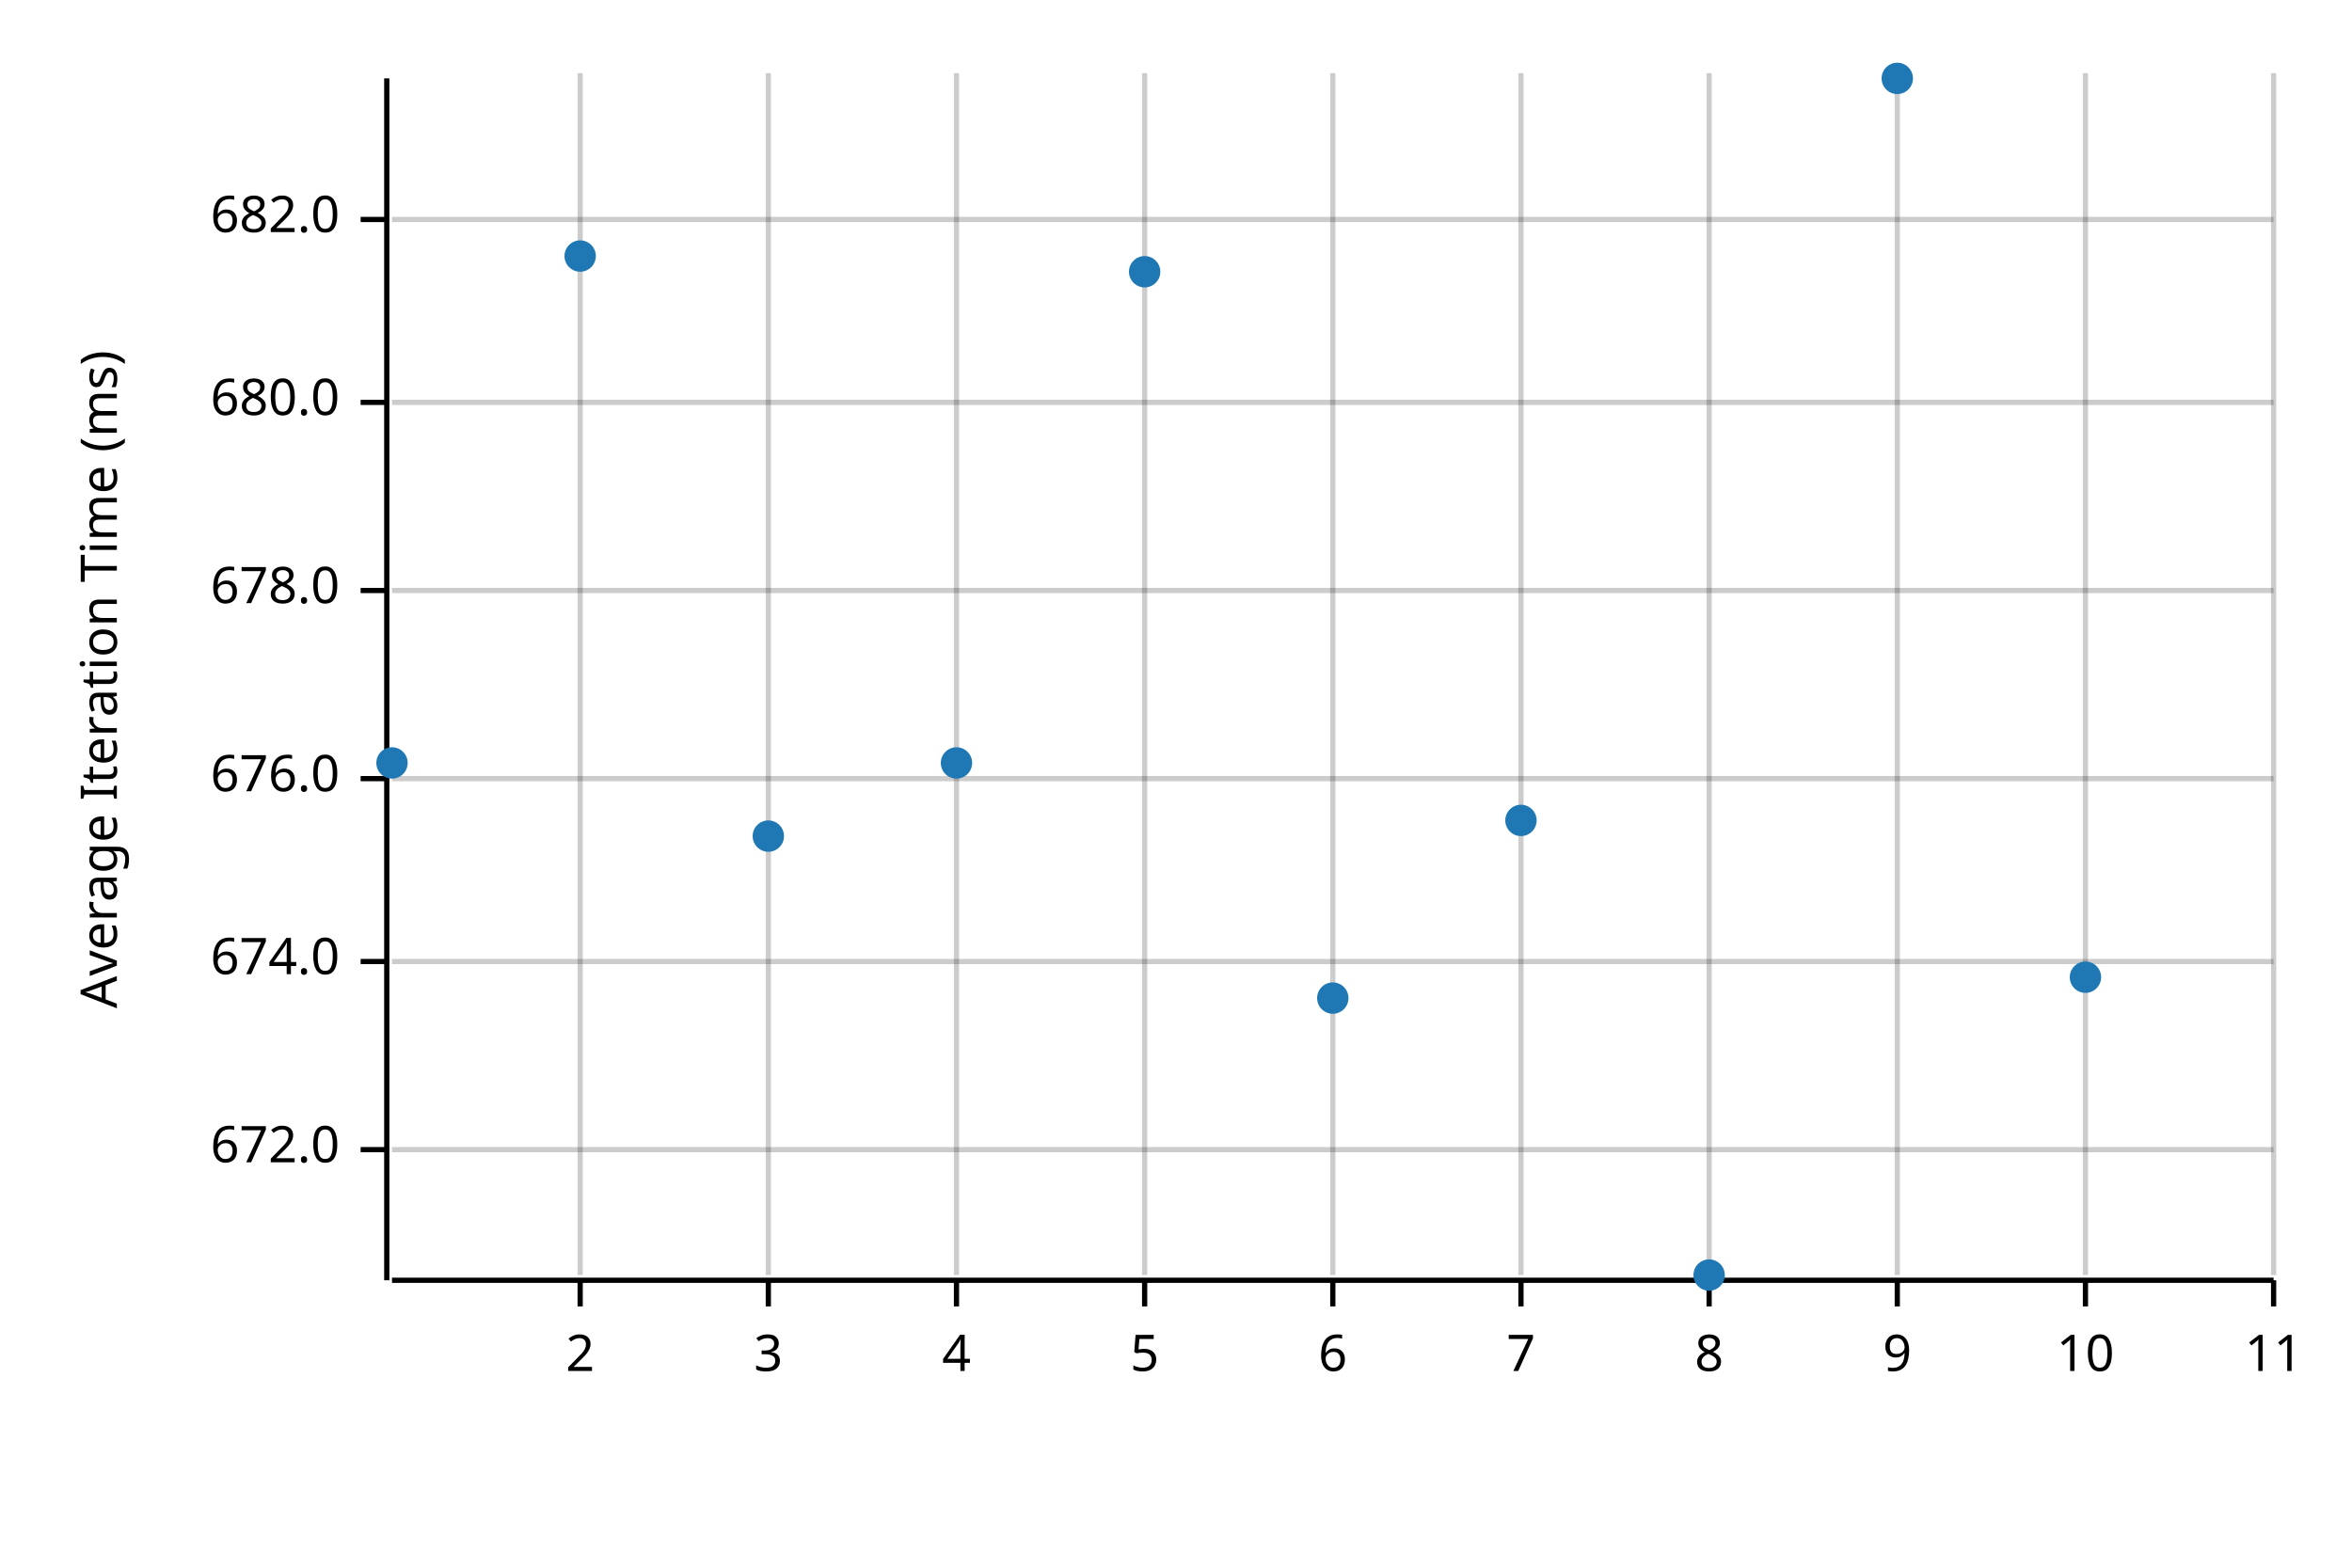
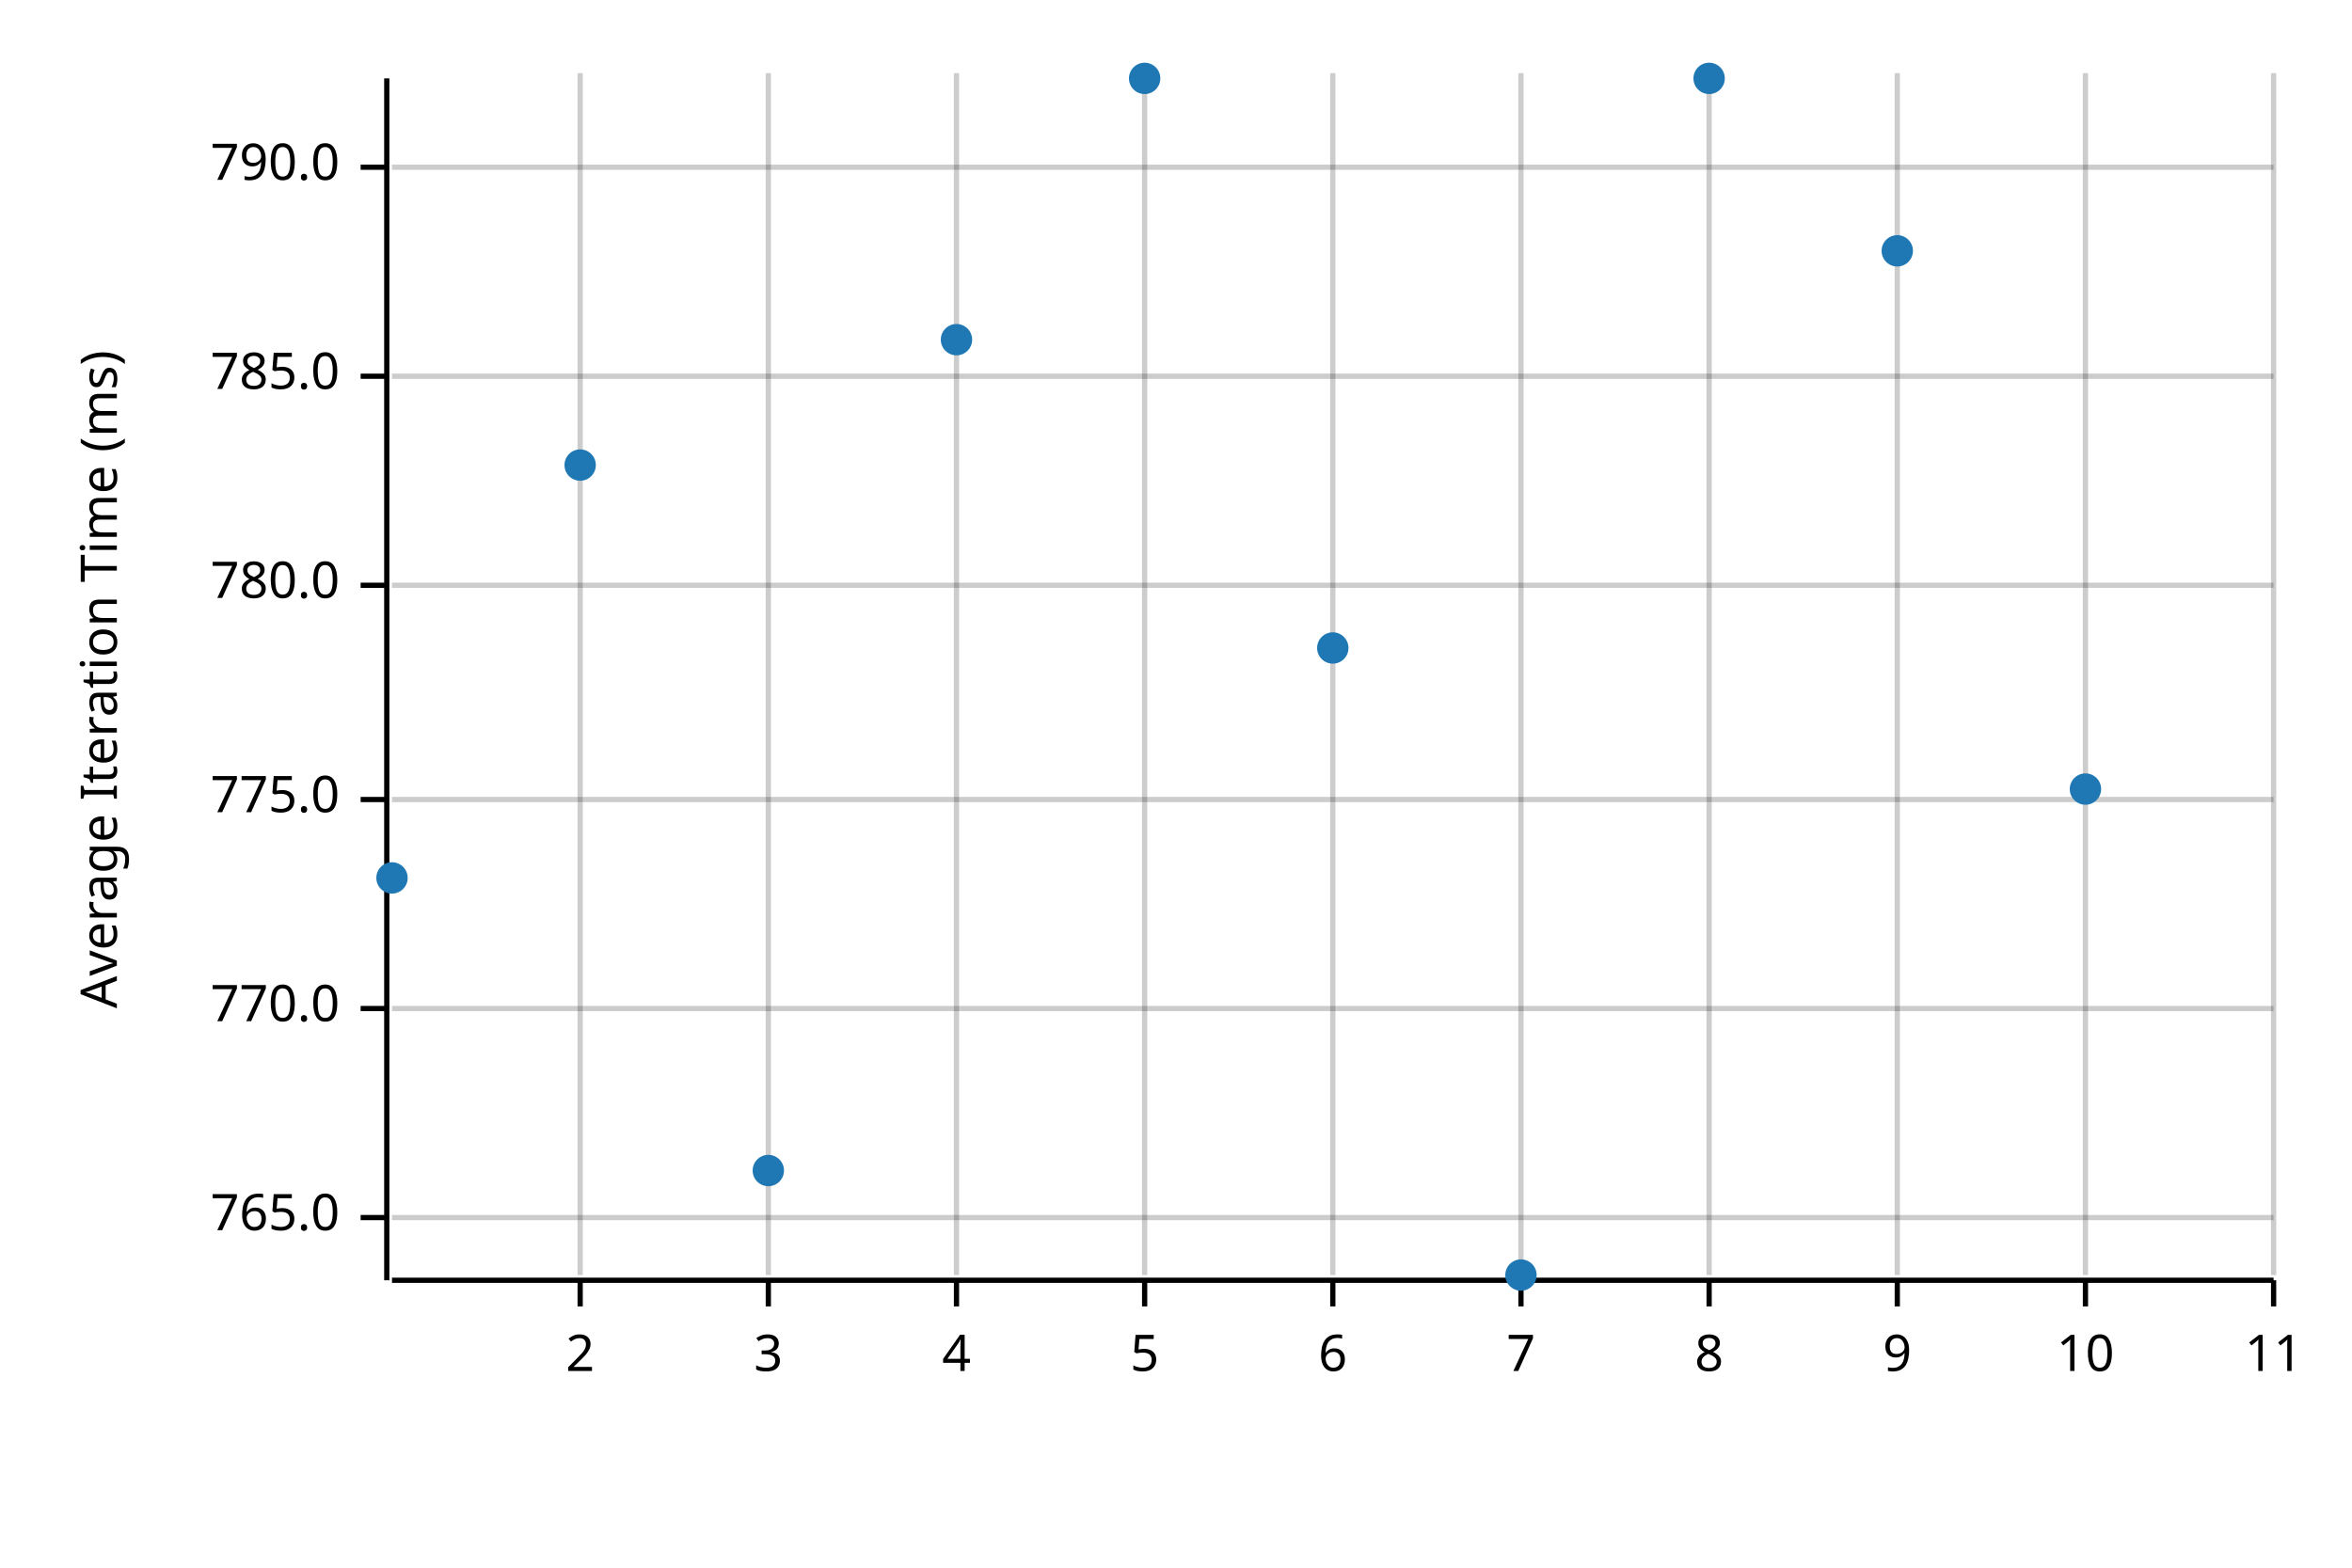
<svg xmlns="http://www.w3.org/2000/svg" width="450" height="300" viewBox="0 0 450 300">
  <text x="15" y="130" dy="0.76em" text-anchor="middle" font-family="sans-serif" font-size="9.677" opacity="1" fill="#000000" transform="rotate(270, 15, 130)">
Average Iteration Time (ms)
</text>
  <line opacity="0.2" stroke="#000000" stroke-width="1" x1="111" y1="244" x2="111" y2="14" />
  <line opacity="0.2" stroke="#000000" stroke-width="1" x1="147" y1="244" x2="147" y2="14" />
  <line opacity="0.2" stroke="#000000" stroke-width="1" x1="183" y1="244" x2="183" y2="14" />
  <line opacity="0.2" stroke="#000000" stroke-width="1" x1="219" y1="244" x2="219" y2="14" />
  <line opacity="0.2" stroke="#000000" stroke-width="1" x1="255" y1="244" x2="255" y2="14" />
  <line opacity="0.2" stroke="#000000" stroke-width="1" x1="291" y1="244" x2="291" y2="14" />
  <line opacity="0.2" stroke="#000000" stroke-width="1" x1="327" y1="244" x2="327" y2="14" />
  <line opacity="0.2" stroke="#000000" stroke-width="1" x1="363" y1="244" x2="363" y2="14" />
  <line opacity="0.2" stroke="#000000" stroke-width="1" x1="399" y1="244" x2="399" y2="14" />
  <line opacity="0.2" stroke="#000000" stroke-width="1" x1="435" y1="244" x2="435" y2="14" />
-   <line opacity="0.2" stroke="#000000" stroke-width="1" x1="75" y1="220" x2="435" y2="220" />
-   <line opacity="0.2" stroke="#000000" stroke-width="1" x1="75" y1="184" x2="435" y2="184" />
-   <line opacity="0.2" stroke="#000000" stroke-width="1" x1="75" y1="149" x2="435" y2="149" />
-   <line opacity="0.2" stroke="#000000" stroke-width="1" x1="75" y1="113" x2="435" y2="113" />
-   <line opacity="0.2" stroke="#000000" stroke-width="1" x1="75" y1="77" x2="435" y2="77" />
-   <line opacity="0.2" stroke="#000000" stroke-width="1" x1="75" y1="42" x2="435" y2="42" />
+   <line opacity="0.2" stroke="#000000" stroke-width="1" x1="75" y1="233" x2="435" y2="233" />
+   <line opacity="0.2" stroke="#000000" stroke-width="1" x1="75" y1="193" x2="435" y2="193" />
+   <line opacity="0.2" stroke="#000000" stroke-width="1" x1="75" y1="153" x2="435" y2="153" />
+   <line opacity="0.2" stroke="#000000" stroke-width="1" x1="75" y1="112" x2="435" y2="112" />
+   <line opacity="0.2" stroke="#000000" stroke-width="1" x1="75" y1="72" x2="435" y2="72" />
+   <line opacity="0.2" stroke="#000000" stroke-width="1" x1="75" y1="32" x2="435" y2="32" />
  <polyline fill="none" opacity="1" stroke="#000000" stroke-width="1" points="74,15 74,245 " />
-   <text x="65" y="220" dy="0.5ex" text-anchor="end" font-family="sans-serif" font-size="9.677" opacity="1" fill="#000000">
- 672.0
+   <text x="65" y="233" dy="0.5ex" text-anchor="end" font-family="sans-serif" font-size="9.677" opacity="1" fill="#000000">
+ 765.0
</text>
-   <polyline fill="none" opacity="1" stroke="#000000" stroke-width="1" points="69,220 74,220 " />
-   <text x="65" y="184" dy="0.5ex" text-anchor="end" font-family="sans-serif" font-size="9.677" opacity="1" fill="#000000">
- 674.0
+   <polyline fill="none" opacity="1" stroke="#000000" stroke-width="1" points="69,233 74,233 " />
+   <text x="65" y="193" dy="0.5ex" text-anchor="end" font-family="sans-serif" font-size="9.677" opacity="1" fill="#000000">
+ 770.0
</text>
-   <polyline fill="none" opacity="1" stroke="#000000" stroke-width="1" points="69,184 74,184 " />
-   <text x="65" y="149" dy="0.5ex" text-anchor="end" font-family="sans-serif" font-size="9.677" opacity="1" fill="#000000">
- 676.0
+   <polyline fill="none" opacity="1" stroke="#000000" stroke-width="1" points="69,193 74,193 " />
+   <text x="65" y="153" dy="0.5ex" text-anchor="end" font-family="sans-serif" font-size="9.677" opacity="1" fill="#000000">
+ 775.0
</text>
-   <polyline fill="none" opacity="1" stroke="#000000" stroke-width="1" points="69,149 74,149 " />
-   <text x="65" y="113" dy="0.5ex" text-anchor="end" font-family="sans-serif" font-size="9.677" opacity="1" fill="#000000">
- 678.0
+   <polyline fill="none" opacity="1" stroke="#000000" stroke-width="1" points="69,153 74,153 " />
+   <text x="65" y="112" dy="0.5ex" text-anchor="end" font-family="sans-serif" font-size="9.677" opacity="1" fill="#000000">
+ 780.0
</text>
-   <polyline fill="none" opacity="1" stroke="#000000" stroke-width="1" points="69,113 74,113 " />
-   <text x="65" y="77" dy="0.5ex" text-anchor="end" font-family="sans-serif" font-size="9.677" opacity="1" fill="#000000">
- 680.0
+   <polyline fill="none" opacity="1" stroke="#000000" stroke-width="1" points="69,112 74,112 " />
+   <text x="65" y="72" dy="0.5ex" text-anchor="end" font-family="sans-serif" font-size="9.677" opacity="1" fill="#000000">
+ 785.0
</text>
-   <polyline fill="none" opacity="1" stroke="#000000" stroke-width="1" points="69,77 74,77 " />
-   <text x="65" y="42" dy="0.5ex" text-anchor="end" font-family="sans-serif" font-size="9.677" opacity="1" fill="#000000">
- 682.0
+   <polyline fill="none" opacity="1" stroke="#000000" stroke-width="1" points="69,72 74,72 " />
+   <text x="65" y="32" dy="0.5ex" text-anchor="end" font-family="sans-serif" font-size="9.677" opacity="1" fill="#000000">
+ 790.0
</text>
-   <polyline fill="none" opacity="1" stroke="#000000" stroke-width="1" points="69,42 74,42 " />
+   <polyline fill="none" opacity="1" stroke="#000000" stroke-width="1" points="69,32 74,32 " />
  <polyline fill="none" opacity="1" stroke="#000000" stroke-width="1" points="75,245 435,245 " />
  <text x="111" y="255" dy="0.76em" text-anchor="middle" font-family="sans-serif" font-size="9.677" opacity="1" fill="#000000">
2
</text>
  <polyline fill="none" opacity="1" stroke="#000000" stroke-width="1" points="111,245 111,250 " />
  <text x="147" y="255" dy="0.76em" text-anchor="middle" font-family="sans-serif" font-size="9.677" opacity="1" fill="#000000">
3
</text>
  <polyline fill="none" opacity="1" stroke="#000000" stroke-width="1" points="147,245 147,250 " />
  <text x="183" y="255" dy="0.76em" text-anchor="middle" font-family="sans-serif" font-size="9.677" opacity="1" fill="#000000">
4
</text>
  <polyline fill="none" opacity="1" stroke="#000000" stroke-width="1" points="183,245 183,250 " />
  <text x="219" y="255" dy="0.76em" text-anchor="middle" font-family="sans-serif" font-size="9.677" opacity="1" fill="#000000">
5
</text>
  <polyline fill="none" opacity="1" stroke="#000000" stroke-width="1" points="219,245 219,250 " />
  <text x="255" y="255" dy="0.76em" text-anchor="middle" font-family="sans-serif" font-size="9.677" opacity="1" fill="#000000">
6
</text>
  <polyline fill="none" opacity="1" stroke="#000000" stroke-width="1" points="255,245 255,250 " />
  <text x="291" y="255" dy="0.76em" text-anchor="middle" font-family="sans-serif" font-size="9.677" opacity="1" fill="#000000">
7
</text>
  <polyline fill="none" opacity="1" stroke="#000000" stroke-width="1" points="291,245 291,250 " />
  <text x="327" y="255" dy="0.76em" text-anchor="middle" font-family="sans-serif" font-size="9.677" opacity="1" fill="#000000">
8
</text>
  <polyline fill="none" opacity="1" stroke="#000000" stroke-width="1" points="327,245 327,250 " />
  <text x="363" y="255" dy="0.76em" text-anchor="middle" font-family="sans-serif" font-size="9.677" opacity="1" fill="#000000">
9
</text>
  <polyline fill="none" opacity="1" stroke="#000000" stroke-width="1" points="363,245 363,250 " />
  <text x="399" y="255" dy="0.76em" text-anchor="middle" font-family="sans-serif" font-size="9.677" opacity="1" fill="#000000">
10
</text>
  <polyline fill="none" opacity="1" stroke="#000000" stroke-width="1" points="399,245 399,250 " />
  <text x="435" y="255" dy="0.76em" text-anchor="middle" font-family="sans-serif" font-size="9.677" opacity="1" fill="#000000">
11
</text>
  <polyline fill="none" opacity="1" stroke="#000000" stroke-width="1" points="435,245 435,250 " />
-   <circle cx="75" cy="146" r="3" opacity="1" fill="#1F78B4" stroke="none" />
-   <circle cx="111" cy="49" r="3" opacity="1" fill="#1F78B4" stroke="none" />
-   <circle cx="147" cy="160" r="3" opacity="1" fill="#1F78B4" stroke="none" />
-   <circle cx="183" cy="146" r="3" opacity="1" fill="#1F78B4" stroke="none" />
-   <circle cx="219" cy="52" r="3" opacity="1" fill="#1F78B4" stroke="none" />
-   <circle cx="255" cy="191" r="3" opacity="1" fill="#1F78B4" stroke="none" />
-   <circle cx="291" cy="157" r="3" opacity="1" fill="#1F78B4" stroke="none" />
-   <circle cx="327" cy="244" r="3" opacity="1" fill="#1F78B4" stroke="none" />
-   <circle cx="363" cy="15" r="3" opacity="1" fill="#1F78B4" stroke="none" />
-   <circle cx="399" cy="187" r="3" opacity="1" fill="#1F78B4" stroke="none" />
+   <circle cx="75" cy="168" r="3" opacity="1" fill="#1F78B4" stroke="none" />
+   <circle cx="111" cy="89" r="3" opacity="1" fill="#1F78B4" stroke="none" />
+   <circle cx="147" cy="224" r="3" opacity="1" fill="#1F78B4" stroke="none" />
+   <circle cx="183" cy="65" r="3" opacity="1" fill="#1F78B4" stroke="none" />
+   <circle cx="219" cy="15" r="3" opacity="1" fill="#1F78B4" stroke="none" />
+   <circle cx="255" cy="124" r="3" opacity="1" fill="#1F78B4" stroke="none" />
+   <circle cx="291" cy="244" r="3" opacity="1" fill="#1F78B4" stroke="none" />
+   <circle cx="327" cy="15" r="3" opacity="1" fill="#1F78B4" stroke="none" />
+   <circle cx="363" cy="48" r="3" opacity="1" fill="#1F78B4" stroke="none" />
+   <circle cx="399" cy="151" r="3" opacity="1" fill="#1F78B4" stroke="none" />
</svg>
